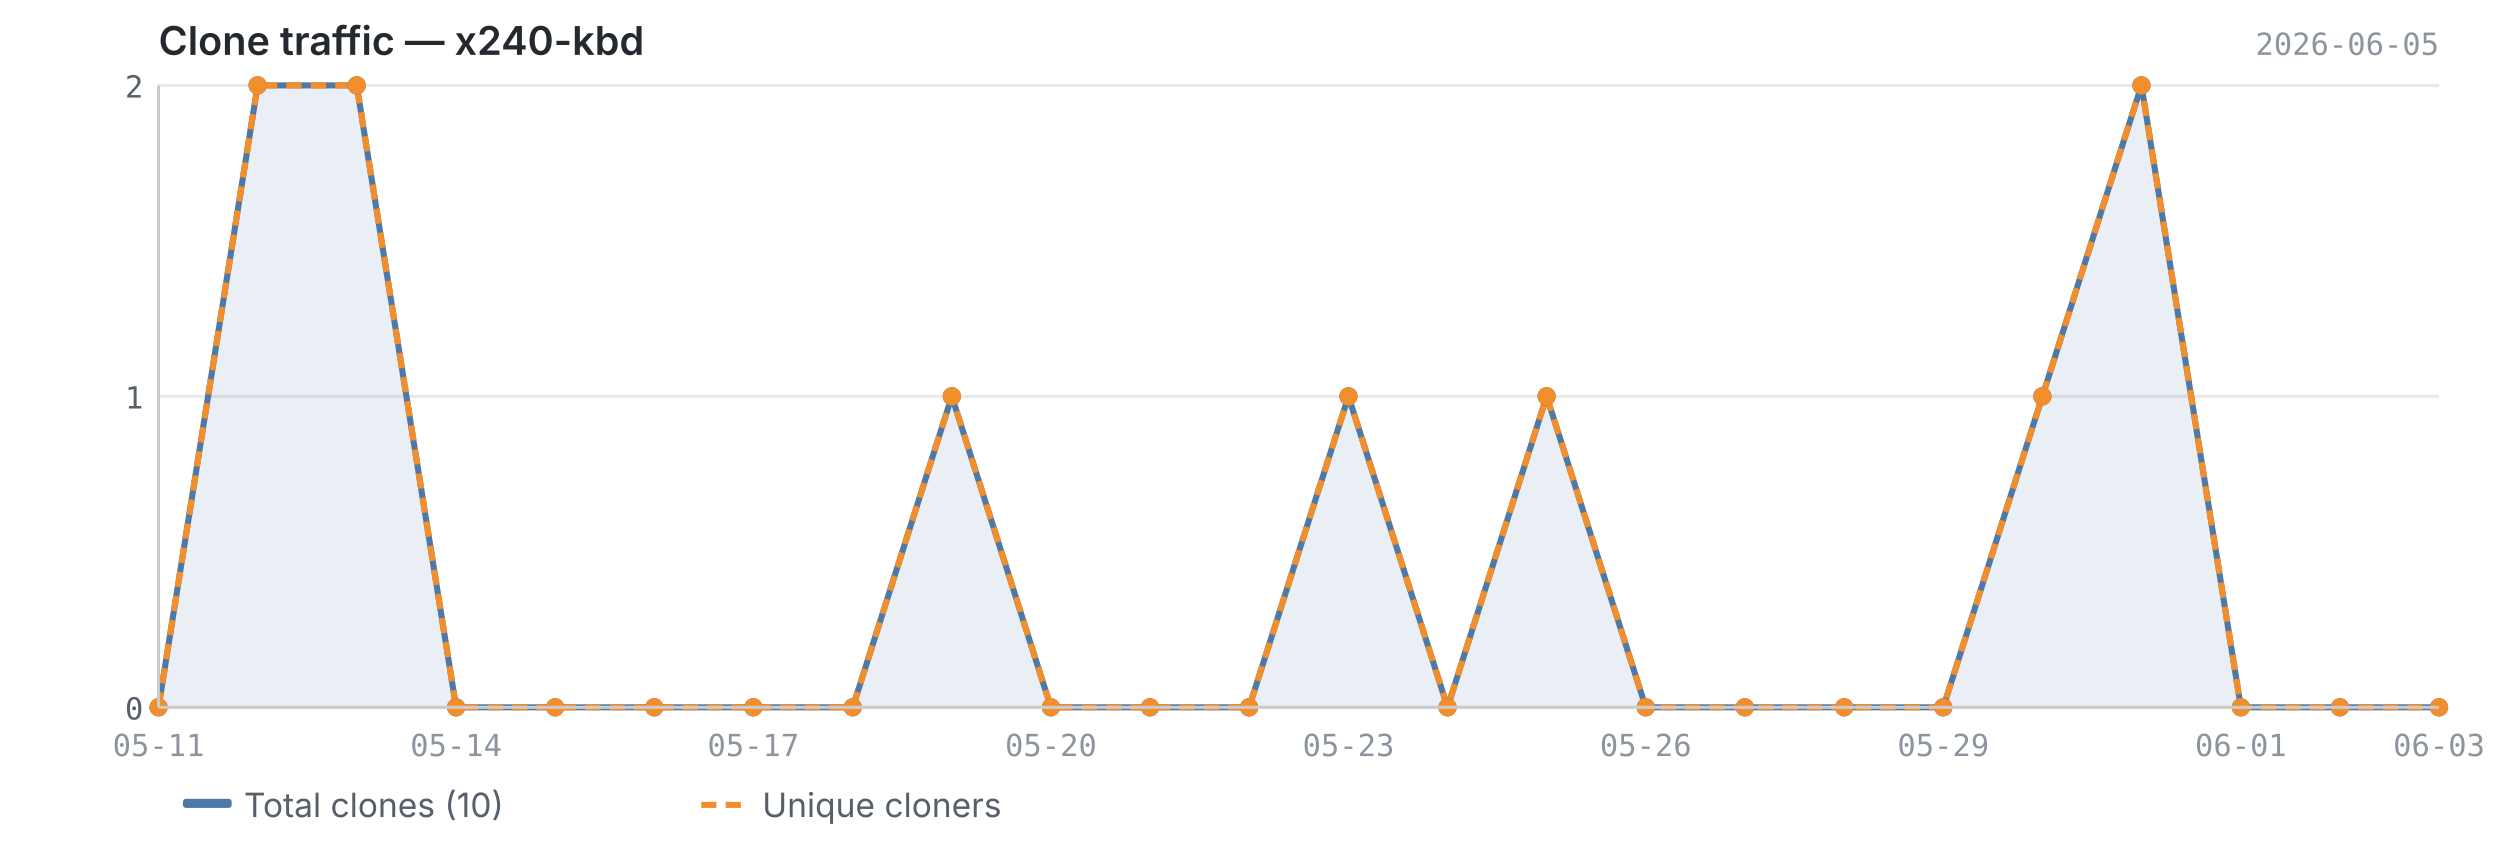
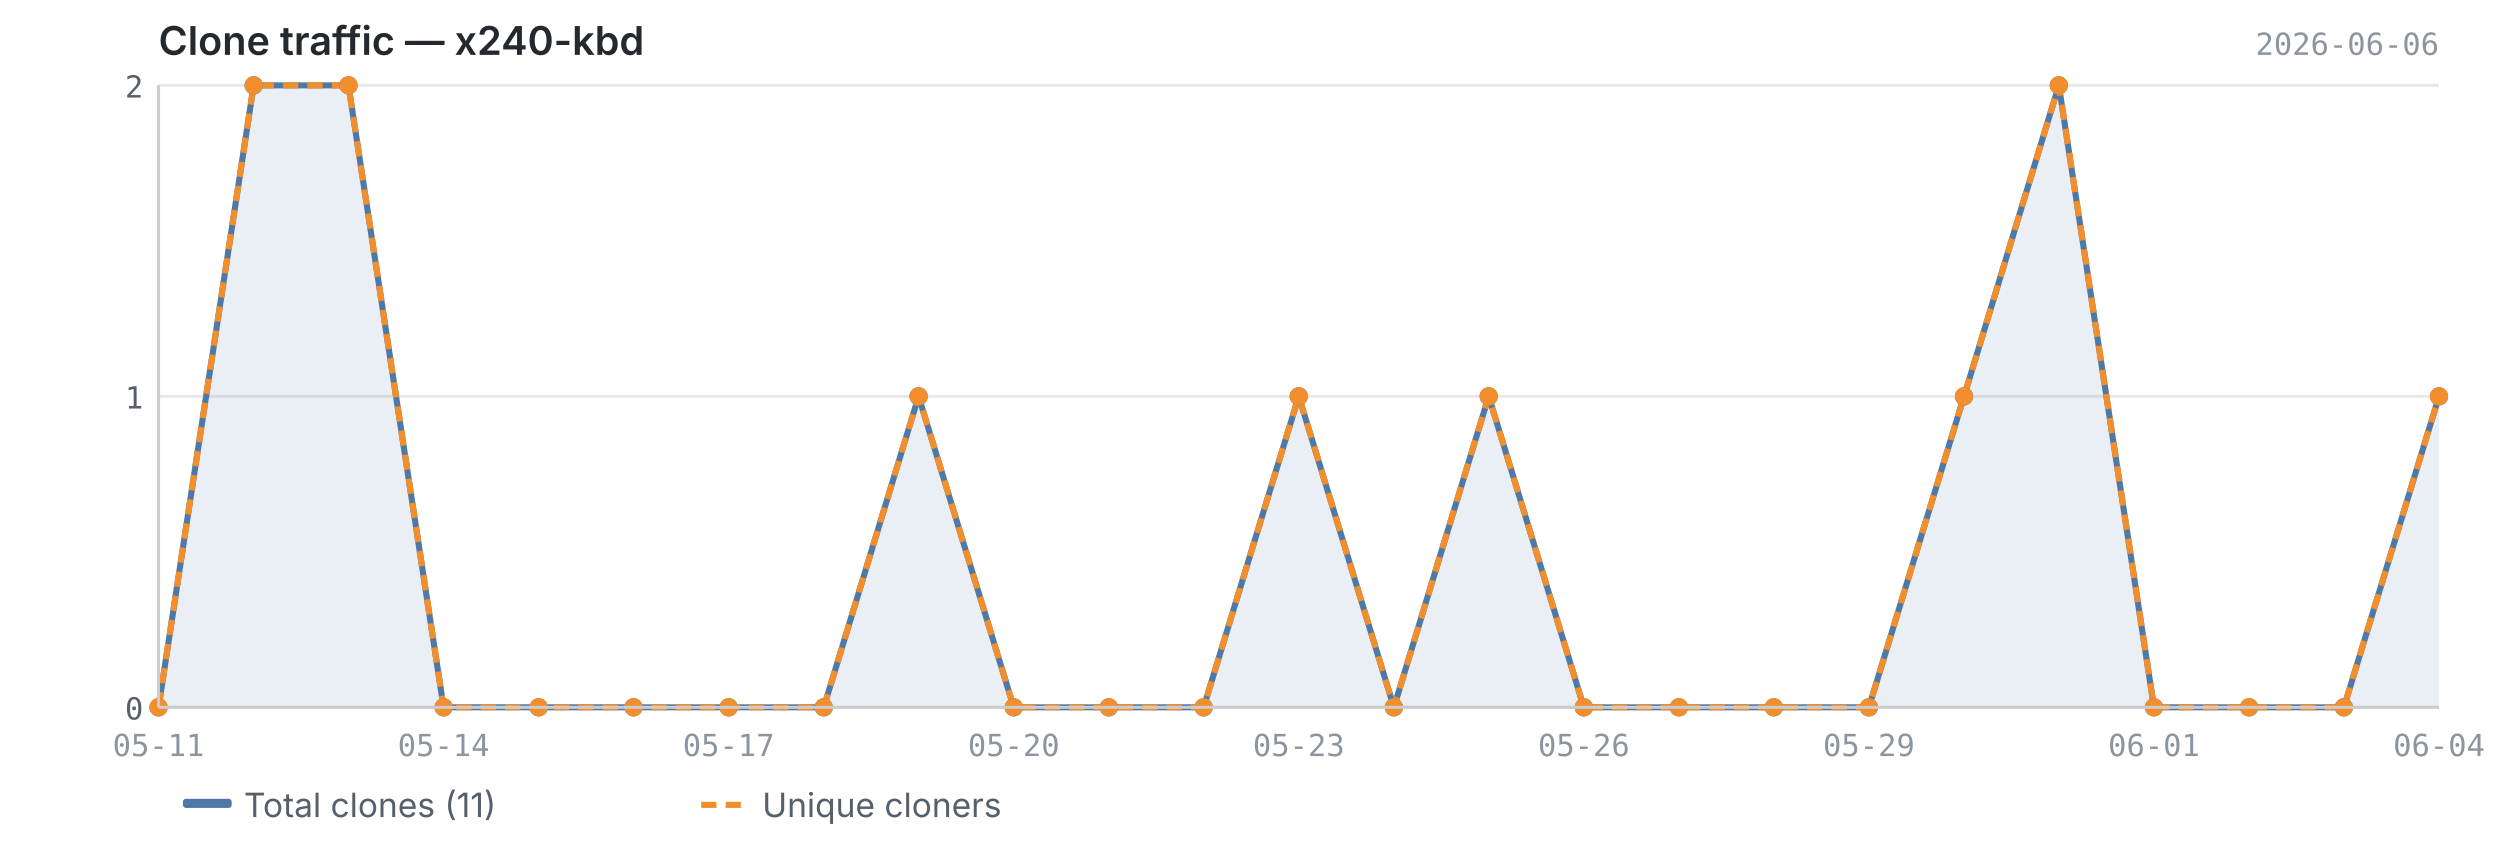
<svg xmlns="http://www.w3.org/2000/svg" viewBox="0 0 820 280" width="820" height="280">
  <text x="52" y="18" font-size="13" font-weight="600" fill="#24292f" font-family="-apple-system, BlinkMacSystemFont, 'Segoe UI', sans-serif">Clone traffic — x240-kbd</text>
-   <text x="800" y="18" font-size="10" fill="#8c959f" font-family="ui-monospace, SFMono-Regular, 'SF Mono', Menlo, monospace" text-anchor="end">2026-06-05</text>
+   <text x="800" y="18" font-size="10" fill="#8c959f" font-family="ui-monospace, SFMono-Regular, 'SF Mono', Menlo, monospace" text-anchor="end">2026-06-06</text>
  <line x1="52" y1="232.0" x2="800" y2="232.0" stroke="#e8e8e8" stroke-width="1" />
  <line x1="52" y1="130.0" x2="800" y2="130.0" stroke="#e8e8e8" stroke-width="1" />
  <line x1="52" y1="28.0" x2="800" y2="28.0" stroke="#e8e8e8" stroke-width="1" />
-   <path d="M52.0,232.0 L52.0,232.0 L84.5,28.0 L117.0,28.0 L149.6,232.0 L182.1,232.0 L214.6,232.0 L247.1,232.0 L279.7,232.0 L312.2,130.0 L344.7,232.0 L377.2,232.0 L409.7,232.0 L442.3,130.0 L474.8,232.0 L507.3,130.0 L539.8,232.0 L572.3,232.0 L604.9,232.0 L637.4,232.0 L669.9,130.0 L702.4,28.0 L735.0,232.0 L767.5,232.0 L800.0,232.0 L800.0,232.0 L52.0,232.0Z" fill="#4e79a7" opacity="0.12" />
-   <polyline points="52.0,232.0 84.5,28.0 117.0,28.0 149.6,232.0 182.1,232.0 214.6,232.0 247.1,232.0 279.7,232.0 312.2,130.0 344.7,232.0 377.2,232.0 409.7,232.0 442.3,130.0 474.8,232.0 507.3,130.0 539.8,232.0 572.3,232.0 604.9,232.0 637.4,232.0 669.9,130.0 702.4,28.0 735.0,232.0 767.5,232.0 800.0,232.0" fill="none" stroke="#4e79a7" stroke-width="2" stroke-linejoin="round" />
-   <polyline points="52.0,232.0 84.5,28.0 117.0,28.0 149.6,232.0 182.1,232.0 214.6,232.0 247.1,232.0 279.7,232.0 312.2,130.0 344.7,232.0 377.2,232.0 409.7,232.0 442.3,130.0 474.8,232.0 507.3,130.0 539.8,232.0 572.3,232.0 604.9,232.0 637.4,232.0 669.9,130.0 702.4,28.0 735.0,232.0 767.5,232.0 800.0,232.0" fill="none" stroke="#f28e2b" stroke-width="2" stroke-linejoin="round" stroke-dasharray="5,3" />
+   <path d="M52.0,232.0 L52.0,232.0 L83.2,28.0 L114.3,28.0 L145.5,232.0 L176.7,232.0 L207.8,232.0 L239.0,232.0 L270.2,232.0 L301.3,130.0 L332.5,232.0 L363.7,232.0 L394.8,232.0 L426.0,130.0 L457.2,232.0 L488.3,130.0 L519.5,232.0 L550.7,232.0 L581.8,232.0 L613.0,232.0 L644.2,130.0 L675.3,28.0 L706.5,232.0 L737.7,232.0 L768.8,232.0 L800.0,130.0 L800.0,232.0 L52.0,232.0Z" fill="#4e79a7" opacity="0.12" />
+   <polyline points="52.0,232.0 83.2,28.0 114.3,28.0 145.5,232.0 176.7,232.0 207.8,232.0 239.0,232.0 270.2,232.0 301.3,130.0 332.5,232.0 363.7,232.0 394.8,232.0 426.0,130.0 457.2,232.0 488.3,130.0 519.5,232.0 550.7,232.0 581.8,232.0 613.0,232.0 644.2,130.0 675.3,28.0 706.5,232.0 737.7,232.0 768.8,232.0 800.0,130.0" fill="none" stroke="#4e79a7" stroke-width="2" stroke-linejoin="round" />
+   <polyline points="52.0,232.0 83.2,28.0 114.3,28.0 145.5,232.0 176.7,232.0 207.8,232.0 239.0,232.0 270.2,232.0 301.3,130.0 332.5,232.0 363.7,232.0 394.8,232.0 426.0,130.0 457.2,232.0 488.3,130.0 519.5,232.0 550.7,232.0 581.8,232.0 613.0,232.0 644.2,130.0 675.3,28.0 706.5,232.0 737.7,232.0 768.8,232.0 800.0,130.0" fill="none" stroke="#f28e2b" stroke-width="2" stroke-linejoin="round" stroke-dasharray="5,3" />
  <circle cx="52.0" cy="232.0" r="3" fill="#4e79a7" />
-   <circle cx="84.5" cy="28.0" r="3" fill="#4e79a7" />
-   <circle cx="117.0" cy="28.0" r="3" fill="#4e79a7" />
-   <circle cx="149.6" cy="232.0" r="3" fill="#4e79a7" />
-   <circle cx="182.1" cy="232.0" r="3" fill="#4e79a7" />
-   <circle cx="214.6" cy="232.0" r="3" fill="#4e79a7" />
-   <circle cx="247.1" cy="232.0" r="3" fill="#4e79a7" />
-   <circle cx="279.7" cy="232.0" r="3" fill="#4e79a7" />
-   <circle cx="312.2" cy="130.0" r="3" fill="#4e79a7" />
-   <circle cx="344.7" cy="232.0" r="3" fill="#4e79a7" />
-   <circle cx="377.2" cy="232.0" r="3" fill="#4e79a7" />
-   <circle cx="409.7" cy="232.0" r="3" fill="#4e79a7" />
-   <circle cx="442.3" cy="130.0" r="3" fill="#4e79a7" />
-   <circle cx="474.8" cy="232.0" r="3" fill="#4e79a7" />
-   <circle cx="507.3" cy="130.0" r="3" fill="#4e79a7" />
-   <circle cx="539.8" cy="232.0" r="3" fill="#4e79a7" />
-   <circle cx="572.3" cy="232.0" r="3" fill="#4e79a7" />
-   <circle cx="604.9" cy="232.0" r="3" fill="#4e79a7" />
-   <circle cx="637.4" cy="232.0" r="3" fill="#4e79a7" />
-   <circle cx="669.9" cy="130.0" r="3" fill="#4e79a7" />
-   <circle cx="702.4" cy="28.0" r="3" fill="#4e79a7" />
-   <circle cx="735.0" cy="232.0" r="3" fill="#4e79a7" />
-   <circle cx="767.5" cy="232.0" r="3" fill="#4e79a7" />
-   <circle cx="800.0" cy="232.0" r="3" fill="#4e79a7" />
+   <circle cx="83.2" cy="28.0" r="3" fill="#4e79a7" />
+   <circle cx="114.3" cy="28.0" r="3" fill="#4e79a7" />
+   <circle cx="145.5" cy="232.0" r="3" fill="#4e79a7" />
+   <circle cx="176.7" cy="232.0" r="3" fill="#4e79a7" />
+   <circle cx="207.8" cy="232.0" r="3" fill="#4e79a7" />
+   <circle cx="239.0" cy="232.0" r="3" fill="#4e79a7" />
+   <circle cx="270.2" cy="232.0" r="3" fill="#4e79a7" />
+   <circle cx="301.3" cy="130.0" r="3" fill="#4e79a7" />
+   <circle cx="332.5" cy="232.0" r="3" fill="#4e79a7" />
+   <circle cx="363.7" cy="232.0" r="3" fill="#4e79a7" />
+   <circle cx="394.8" cy="232.0" r="3" fill="#4e79a7" />
+   <circle cx="426.0" cy="130.0" r="3" fill="#4e79a7" />
+   <circle cx="457.2" cy="232.0" r="3" fill="#4e79a7" />
+   <circle cx="488.3" cy="130.0" r="3" fill="#4e79a7" />
+   <circle cx="519.5" cy="232.0" r="3" fill="#4e79a7" />
+   <circle cx="550.7" cy="232.0" r="3" fill="#4e79a7" />
+   <circle cx="581.8" cy="232.0" r="3" fill="#4e79a7" />
+   <circle cx="613.0" cy="232.0" r="3" fill="#4e79a7" />
+   <circle cx="644.2" cy="130.0" r="3" fill="#4e79a7" />
+   <circle cx="675.3" cy="28.0" r="3" fill="#4e79a7" />
+   <circle cx="706.5" cy="232.0" r="3" fill="#4e79a7" />
+   <circle cx="737.7" cy="232.0" r="3" fill="#4e79a7" />
+   <circle cx="768.8" cy="232.0" r="3" fill="#4e79a7" />
+   <circle cx="800.0" cy="130.0" r="3" fill="#4e79a7" />
  <circle cx="52.0" cy="232.0" r="3" fill="#f28e2b" />
-   <circle cx="84.5" cy="28.0" r="3" fill="#f28e2b" />
-   <circle cx="117.0" cy="28.0" r="3" fill="#f28e2b" />
-   <circle cx="149.6" cy="232.0" r="3" fill="#f28e2b" />
-   <circle cx="182.1" cy="232.0" r="3" fill="#f28e2b" />
-   <circle cx="214.6" cy="232.0" r="3" fill="#f28e2b" />
-   <circle cx="247.1" cy="232.0" r="3" fill="#f28e2b" />
-   <circle cx="279.7" cy="232.0" r="3" fill="#f28e2b" />
-   <circle cx="312.2" cy="130.0" r="3" fill="#f28e2b" />
-   <circle cx="344.7" cy="232.0" r="3" fill="#f28e2b" />
-   <circle cx="377.2" cy="232.0" r="3" fill="#f28e2b" />
-   <circle cx="409.7" cy="232.0" r="3" fill="#f28e2b" />
-   <circle cx="442.3" cy="130.0" r="3" fill="#f28e2b" />
-   <circle cx="474.8" cy="232.0" r="3" fill="#f28e2b" />
-   <circle cx="507.3" cy="130.0" r="3" fill="#f28e2b" />
-   <circle cx="539.8" cy="232.0" r="3" fill="#f28e2b" />
-   <circle cx="572.3" cy="232.0" r="3" fill="#f28e2b" />
-   <circle cx="604.9" cy="232.0" r="3" fill="#f28e2b" />
-   <circle cx="637.4" cy="232.0" r="3" fill="#f28e2b" />
-   <circle cx="669.9" cy="130.0" r="3" fill="#f28e2b" />
-   <circle cx="702.4" cy="28.0" r="3" fill="#f28e2b" />
-   <circle cx="735.0" cy="232.0" r="3" fill="#f28e2b" />
-   <circle cx="767.5" cy="232.0" r="3" fill="#f28e2b" />
-   <circle cx="800.0" cy="232.0" r="3" fill="#f28e2b" />
+   <circle cx="83.2" cy="28.0" r="3" fill="#f28e2b" />
+   <circle cx="114.3" cy="28.0" r="3" fill="#f28e2b" />
+   <circle cx="145.5" cy="232.0" r="3" fill="#f28e2b" />
+   <circle cx="176.7" cy="232.0" r="3" fill="#f28e2b" />
+   <circle cx="207.8" cy="232.0" r="3" fill="#f28e2b" />
+   <circle cx="239.0" cy="232.0" r="3" fill="#f28e2b" />
+   <circle cx="270.2" cy="232.0" r="3" fill="#f28e2b" />
+   <circle cx="301.3" cy="130.0" r="3" fill="#f28e2b" />
+   <circle cx="332.5" cy="232.0" r="3" fill="#f28e2b" />
+   <circle cx="363.7" cy="232.0" r="3" fill="#f28e2b" />
+   <circle cx="394.8" cy="232.0" r="3" fill="#f28e2b" />
+   <circle cx="426.0" cy="130.0" r="3" fill="#f28e2b" />
+   <circle cx="457.2" cy="232.0" r="3" fill="#f28e2b" />
+   <circle cx="488.3" cy="130.0" r="3" fill="#f28e2b" />
+   <circle cx="519.5" cy="232.0" r="3" fill="#f28e2b" />
+   <circle cx="550.7" cy="232.0" r="3" fill="#f28e2b" />
+   <circle cx="581.8" cy="232.0" r="3" fill="#f28e2b" />
+   <circle cx="613.0" cy="232.0" r="3" fill="#f28e2b" />
+   <circle cx="644.2" cy="130.0" r="3" fill="#f28e2b" />
+   <circle cx="675.3" cy="28.0" r="3" fill="#f28e2b" />
+   <circle cx="706.5" cy="232.0" r="3" fill="#f28e2b" />
+   <circle cx="737.7" cy="232.0" r="3" fill="#f28e2b" />
+   <circle cx="768.8" cy="232.0" r="3" fill="#f28e2b" />
+   <circle cx="800.0" cy="130.0" r="3" fill="#f28e2b" />
  <line x1="52" y1="28" x2="52" y2="232" stroke="#cccccc" stroke-width="1" />
  <line x1="52" y1="232" x2="800" y2="232" stroke="#cccccc" stroke-width="1" />
  <text x="47" y="236.0" text-anchor="end" font-size="10" fill="#57606a" font-family="ui-monospace, SFMono-Regular, 'SF Mono', Menlo, monospace">0</text>
  <text x="47" y="134.0" text-anchor="end" font-size="10" fill="#57606a" font-family="ui-monospace, SFMono-Regular, 'SF Mono', Menlo, monospace">1</text>
  <text x="47" y="32.0" text-anchor="end" font-size="10" fill="#57606a" font-family="ui-monospace, SFMono-Regular, 'SF Mono', Menlo, monospace">2</text>
  <text x="52.0" y="248" text-anchor="middle" font-size="10" fill="#8c959f" font-family="ui-monospace, SFMono-Regular, 'SF Mono', Menlo, monospace">05-11</text>
-   <text x="149.6" y="248" text-anchor="middle" font-size="10" fill="#8c959f" font-family="ui-monospace, SFMono-Regular, 'SF Mono', Menlo, monospace">05-14</text>
-   <text x="247.1" y="248" text-anchor="middle" font-size="10" fill="#8c959f" font-family="ui-monospace, SFMono-Regular, 'SF Mono', Menlo, monospace">05-17</text>
-   <text x="344.7" y="248" text-anchor="middle" font-size="10" fill="#8c959f" font-family="ui-monospace, SFMono-Regular, 'SF Mono', Menlo, monospace">05-20</text>
-   <text x="442.3" y="248" text-anchor="middle" font-size="10" fill="#8c959f" font-family="ui-monospace, SFMono-Regular, 'SF Mono', Menlo, monospace">05-23</text>
-   <text x="539.8" y="248" text-anchor="middle" font-size="10" fill="#8c959f" font-family="ui-monospace, SFMono-Regular, 'SF Mono', Menlo, monospace">05-26</text>
-   <text x="637.4" y="248" text-anchor="middle" font-size="10" fill="#8c959f" font-family="ui-monospace, SFMono-Regular, 'SF Mono', Menlo, monospace">05-29</text>
-   <text x="735.0" y="248" text-anchor="middle" font-size="10" fill="#8c959f" font-family="ui-monospace, SFMono-Regular, 'SF Mono', Menlo, monospace">06-01</text>
-   <text x="800.0" y="248" text-anchor="middle" font-size="10" fill="#8c959f" font-family="ui-monospace, SFMono-Regular, 'SF Mono', Menlo, monospace">06-03</text>
+   <text x="145.5" y="248" text-anchor="middle" font-size="10" fill="#8c959f" font-family="ui-monospace, SFMono-Regular, 'SF Mono', Menlo, monospace">05-14</text>
+   <text x="239.0" y="248" text-anchor="middle" font-size="10" fill="#8c959f" font-family="ui-monospace, SFMono-Regular, 'SF Mono', Menlo, monospace">05-17</text>
+   <text x="332.5" y="248" text-anchor="middle" font-size="10" fill="#8c959f" font-family="ui-monospace, SFMono-Regular, 'SF Mono', Menlo, monospace">05-20</text>
+   <text x="426.0" y="248" text-anchor="middle" font-size="10" fill="#8c959f" font-family="ui-monospace, SFMono-Regular, 'SF Mono', Menlo, monospace">05-23</text>
+   <text x="519.5" y="248" text-anchor="middle" font-size="10" fill="#8c959f" font-family="ui-monospace, SFMono-Regular, 'SF Mono', Menlo, monospace">05-26</text>
+   <text x="613.0" y="248" text-anchor="middle" font-size="10" fill="#8c959f" font-family="ui-monospace, SFMono-Regular, 'SF Mono', Menlo, monospace">05-29</text>
+   <text x="706.5" y="248" text-anchor="middle" font-size="10" fill="#8c959f" font-family="ui-monospace, SFMono-Regular, 'SF Mono', Menlo, monospace">06-01</text>
+   <text x="800.0" y="248" text-anchor="middle" font-size="10" fill="#8c959f" font-family="ui-monospace, SFMono-Regular, 'SF Mono', Menlo, monospace">06-04</text>
  <rect x="60" y="262" width="16" height="3" fill="#4e79a7" rx="1" />
-   <text x="80" y="268" font-size="11" fill="#57606a" font-family="-apple-system, BlinkMacSystemFont, 'Segoe UI', sans-serif">Total clones (10)</text>
+   <text x="80" y="268" font-size="11" fill="#57606a" font-family="-apple-system, BlinkMacSystemFont, 'Segoe UI', sans-serif">Total clones (11)</text>
  <line x1="230" y1="264" x2="246" y2="264" stroke="#f28e2b" stroke-width="2" stroke-dasharray="5,3" />
  <text x="250" y="268" font-size="11" fill="#57606a" font-family="-apple-system, BlinkMacSystemFont, 'Segoe UI', sans-serif">Unique cloners</text>
</svg>
